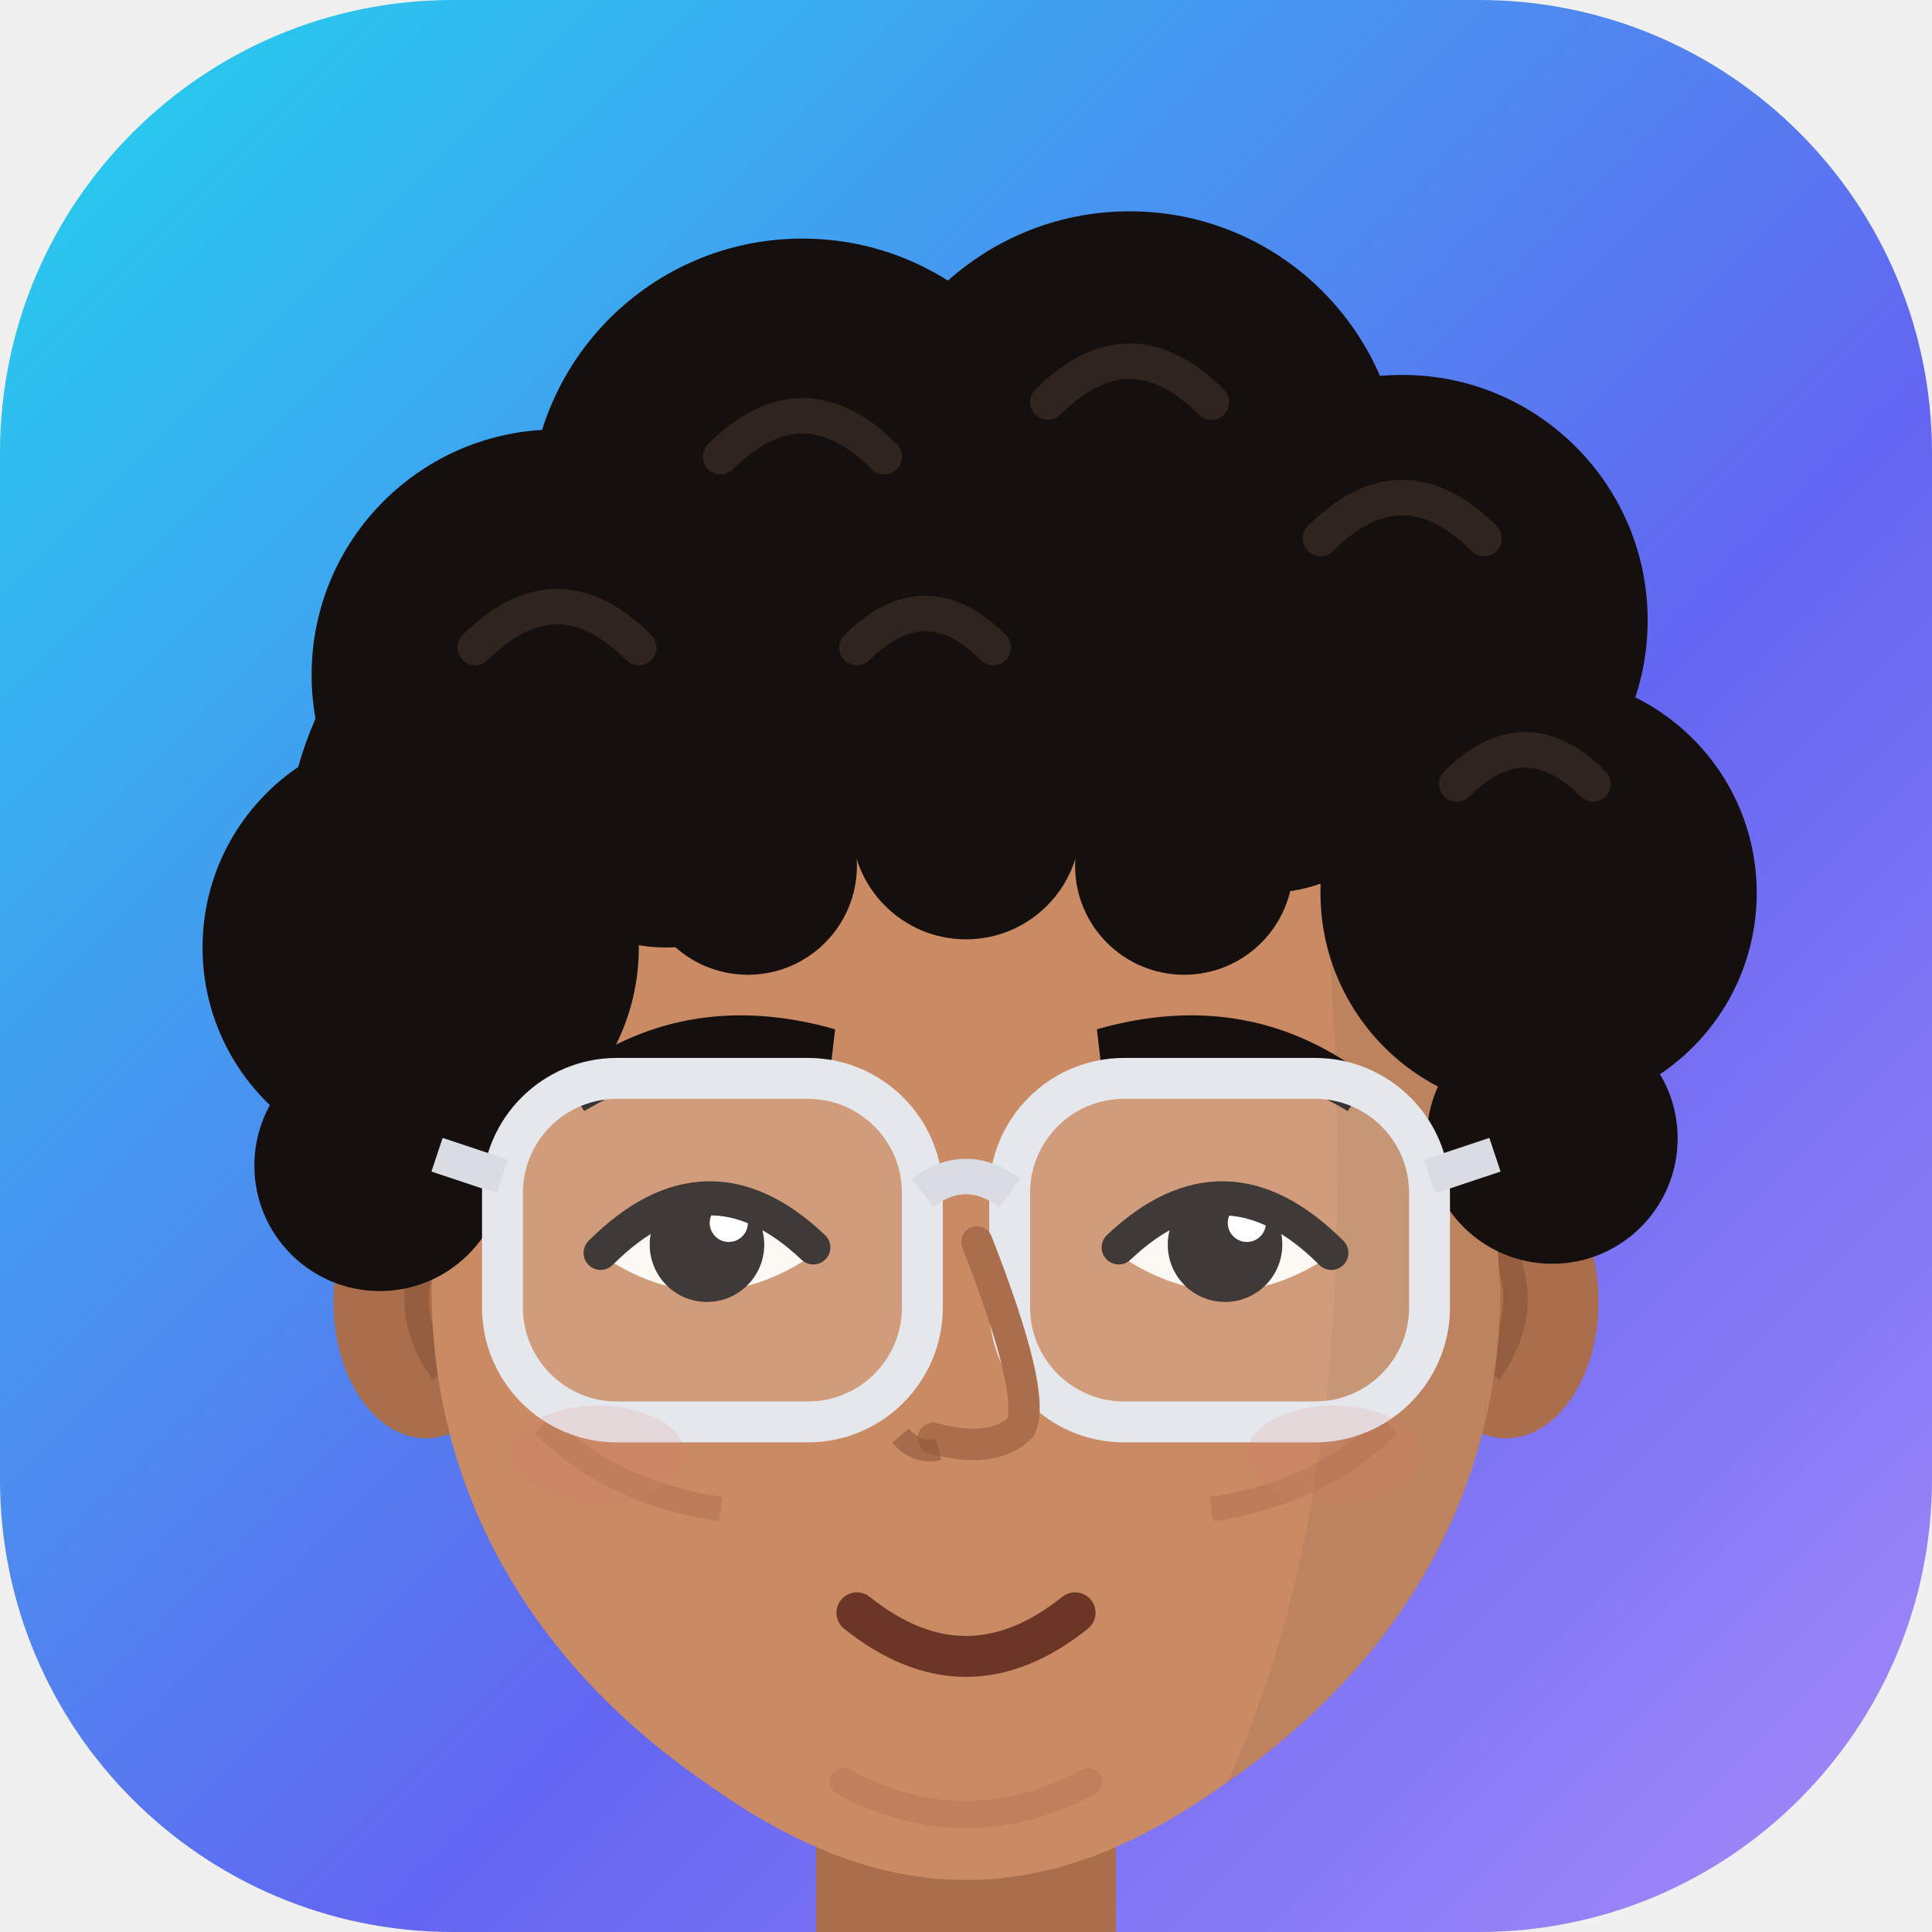
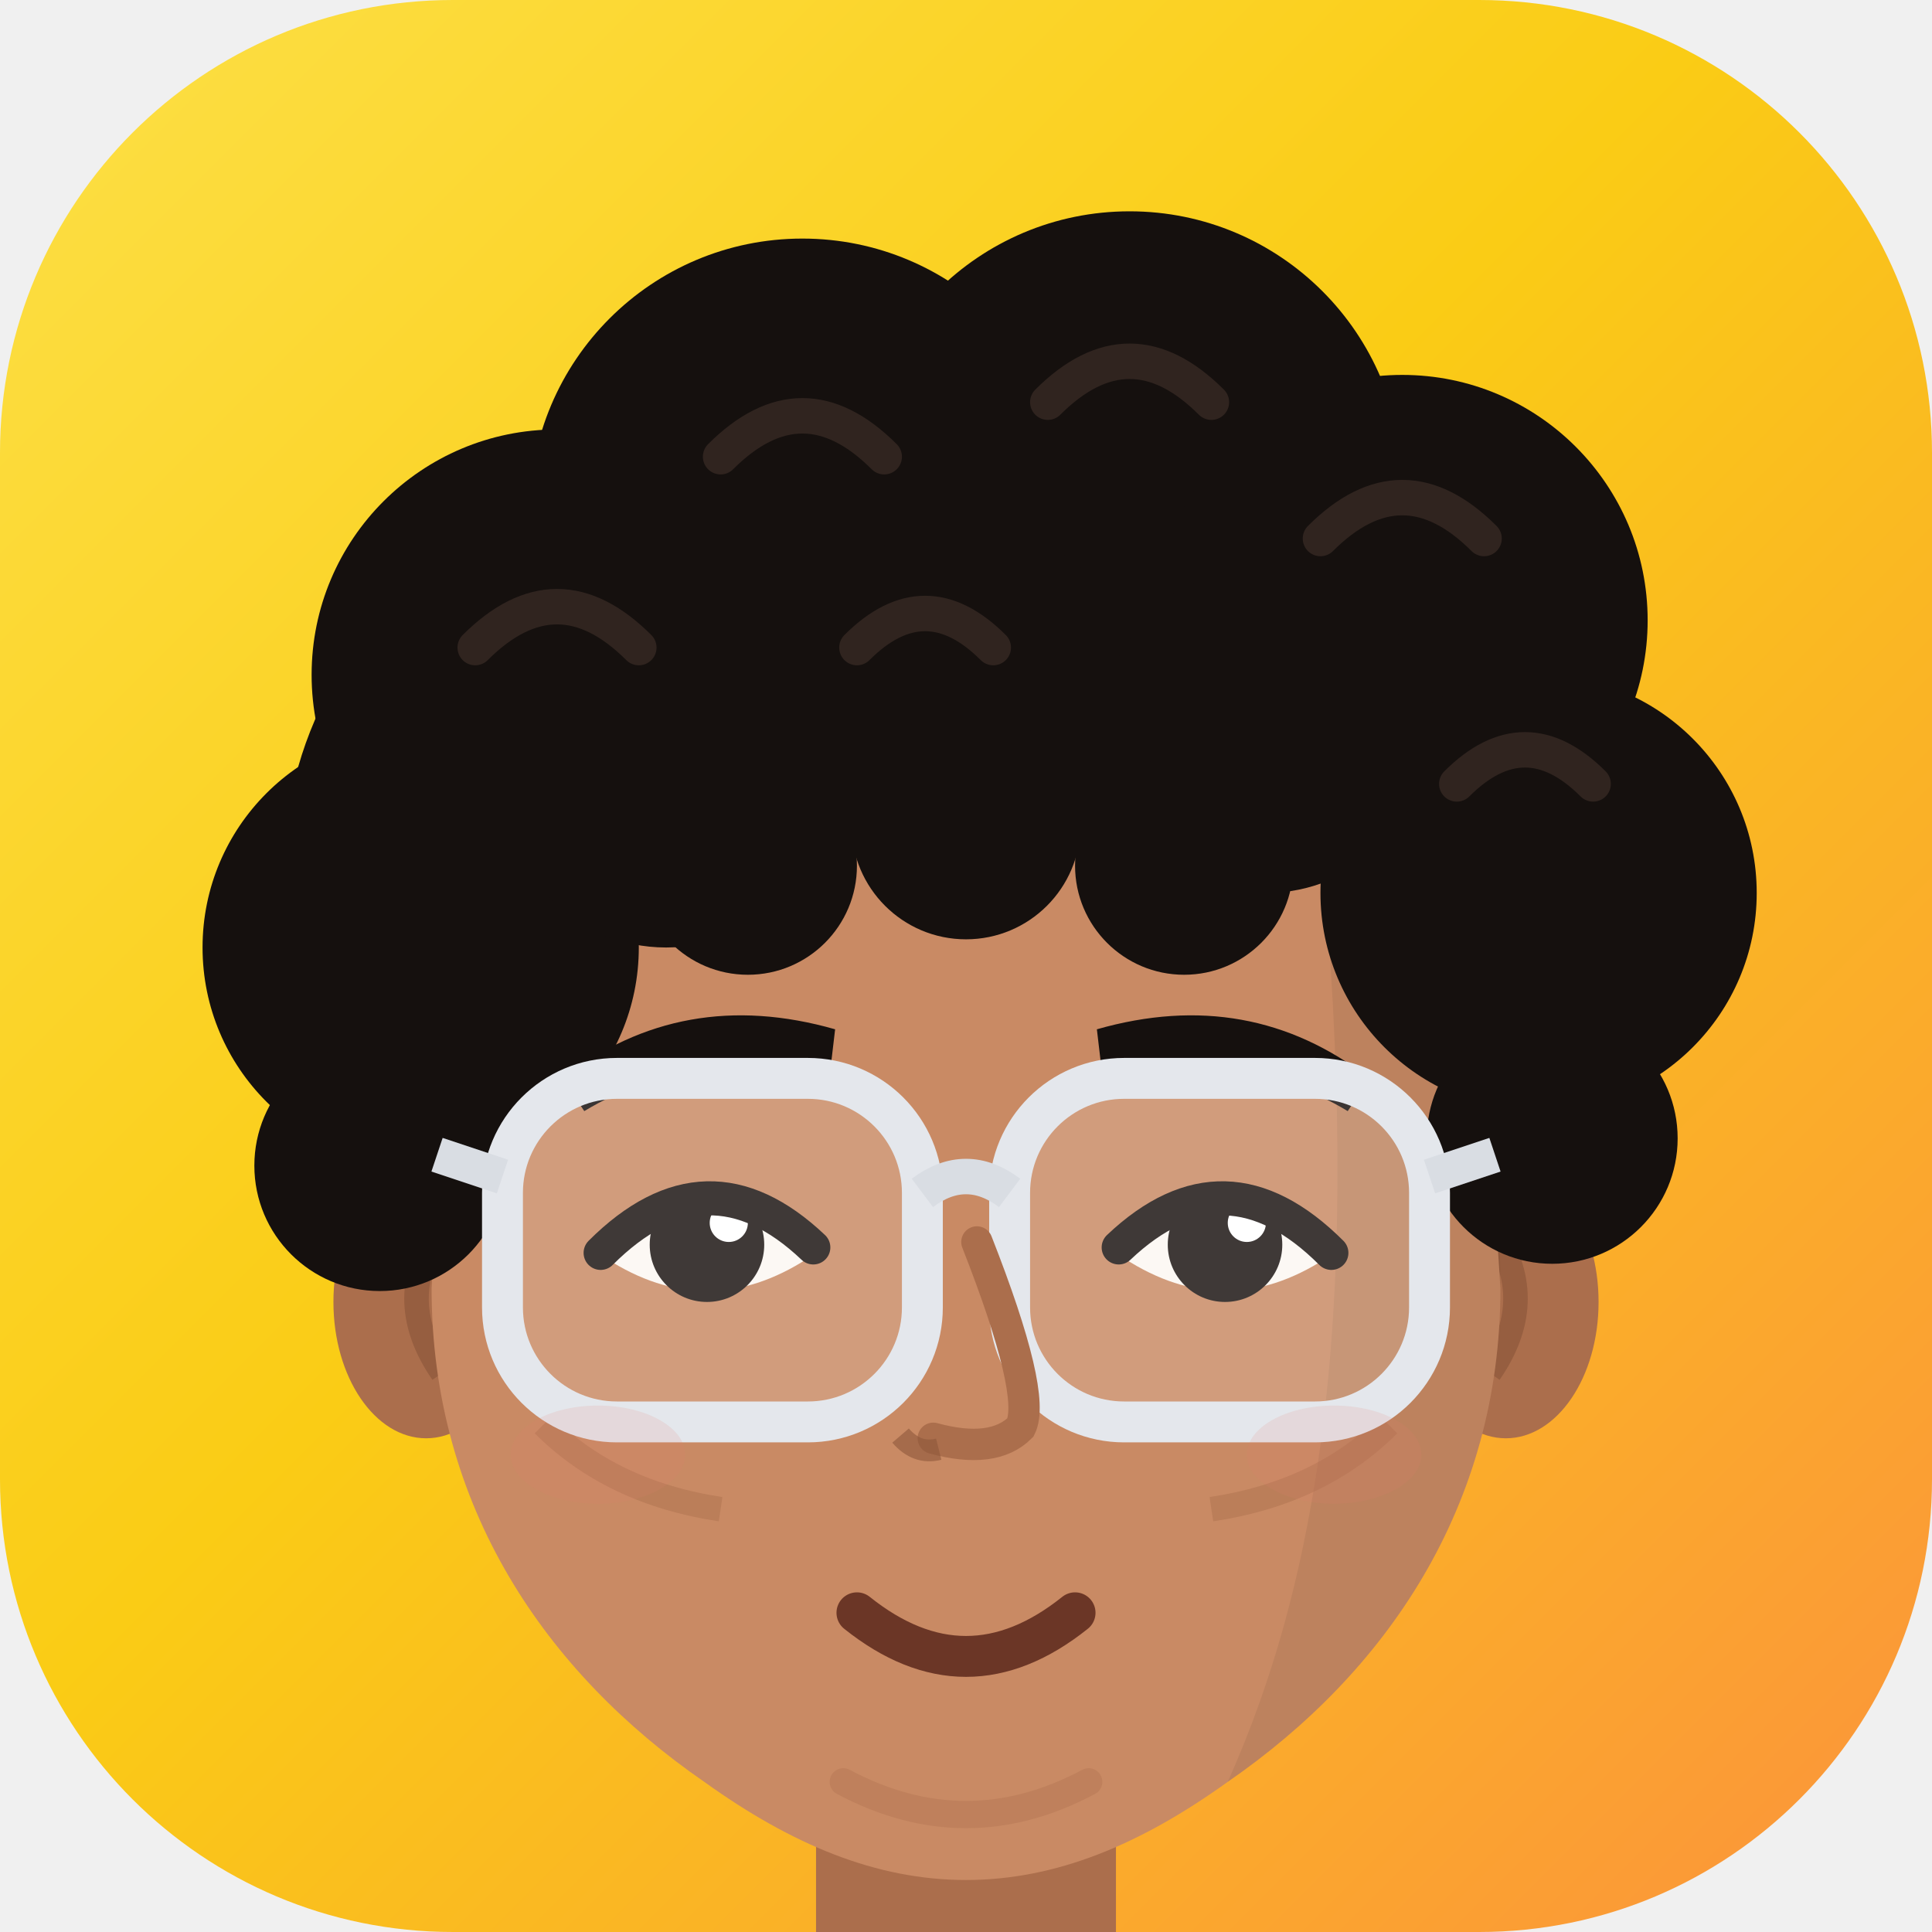
<svg xmlns="http://www.w3.org/2000/svg" viewBox="0 0 64 64">
  <defs>
    <linearGradient id="bg" x1="0" y1="0" x2="1" y2="1">
-       <stop offset="0" stop-color="#22d3ee" />
-       <stop offset=".6" stop-color="#6366f1" />
-       <stop offset="1" stop-color="#a78bfa" />
+       <stop offset="0" stop-color="#fde047" />
+       <stop offset=".45" stop-color="#facc15" />
+       <stop offset="1" stop-color="#fb923c" />
    </linearGradient>
    <clipPath id="tile">
      <rect width="64" height="64" rx="15" />
    </clipPath>
  </defs>
  <g clip-path="url(#tile)">
    <rect width="64" height="64" fill="url(#bg)" />
    <svg x="4" y="5" width="56" height="60" viewBox="29 8 62 66">
      <ellipse cx="60" cy="34" rx="25" ry="18" fill="#15100e" />
      <path d="M54.5 64 L65.5 64 L65.5 75 Q60 77 54.5 75 Z" fill="#ab6e4c" />
      <path d="M54.5 66 Q60 70.5 65.5 66 L65.5 69 Q60 72.5 54.5 69 Z" fill="#000" opacity=".12" />
      <ellipse cx="40.2" cy="50" rx="3.4" ry="5" fill="#ab6e4c" />
      <ellipse cx="79.8" cy="50" rx="3.4" ry="5" fill="#ab6e4c" />
      <path d="M40.6 47.5 Q39 50 40.8 52.6 M79.4 47.5 Q81 50 79.2 52.6" stroke="#8d573a" stroke-width=".9" fill="none" opacity=".7" />
      <path d="M41 40 C41 30.5 49 25.5 60 25.5 C71 25.5 79 30.5 79 40 L79.6 49.5 C79.6 57.5 75.4 63.6 69.6 67.6 C66.4 69.9 63.3 71.2 60 71.2 C56.7 71.2 53.6 69.9 50.4 67.6 C44.6 63.6 40.4 57.5 40.4 49.5 Z" fill="#c98a64" />
      <path d="M73 33 C78 37 79.6 44 79.6 49.5 C79.6 57.5 75.4 63.6 69.6 67.6 C73 60 74.6 50 73 33 Z" fill="#000" opacity=".06" />
      <path d="M44.5 54.5 Q47 57 51 57.6" stroke="#ab6e4c" stroke-width=".9" fill="none" opacity=".45" />
      <path d="M75.5 54.5 Q73 57 69 57.6" stroke="#ab6e4c" stroke-width=".9" fill="none" opacity=".45" />
      <path d="M55.5 67.6 Q60 70 64.5 67.6" stroke="#ab6e4c" stroke-width="1" fill="none" opacity=".35" stroke-linecap="round" />
      <g fill="#15100e">
        <circle cx="40" cy="37" r="8" />
        <circle cx="45" cy="27" r="9" />
        <circle cx="54" cy="21" r="10" />
        <circle cx="66" cy="20" r="10" />
        <circle cx="76" cy="25" r="9" />
        <circle cx="81" cy="35" r="8" />
        <circle cx="49" cy="31" r="6" />
        <circle cx="60" cy="28" r="6.5" />
        <circle cx="71" cy="29" r="6" />
        <circle cx="52" cy="34" r="4" />
        <circle cx="60" cy="32.5" r="4.2" />
        <circle cx="68" cy="34" r="4" />
        <circle cx="38.5" cy="45" r="4.6" />
        <circle cx="81.5" cy="44" r="4.6" />
      </g>
      <g stroke="#30241f" stroke-width="1.3" stroke-linecap="round" fill="none">
        <path d="M42 26 q3 -3 6 0" />
        <path d="M51 19 q3 -3 6 0" />
        <path d="M63 17 q3 -3 6 0" />
        <path d="M73 22 q3 -3 6 0" />
        <path d="M56 26 q2.5 -2.5 5 0" />
        <path d="M78 31 q2.5 -2.5 5 0" />
      </g>
      <g fill="#15100e">
        <path d="M45.2 41.8 Q49.6 38.4 55.2 40 L55 41.7 Q50 40.6 46 43 Z" />
        <path d="M74.8 41.8 Q70.4 38.4 64.8 40 L65 41.7 Q70 40.6 74 43 Z" />
      </g>
      <path d="M46.8 48.4 Q50.5 44.6 54.2 48.4 Q50.5 50.8 46.8 48.4 Z" fill="#fbf7f2" />
      <path d="M65.8 48.4 Q69.5 44.6 73.2 48.4 Q69.5 50.8 65.8 48.4 Z" fill="#fbf7f2" />
      <g fill="#1b1412">
        <circle cx="50.5" cy="47.9" r="2.1" />
        <circle cx="69.5" cy="47.9" r="2.1" />
        <circle cx="51.3" cy="47.1" r=".7" fill="#fff" />
        <circle cx="70.3" cy="47.1" r=".7" fill="#fff" />
      </g>
      <g stroke="#1b1412" stroke-width="1.25" stroke-linecap="round" fill="none">
        <path d="M46.6 48.2 Q50.5 44.3 54.4 48" />
        <path d="M65.6 48 Q69.5 44.3 73.4 48.2" />
      </g>
      <rect x="43" y="41.8" width="15.4" height="12.6" rx="4.2" fill="rgba(255,255,255,0.16)" stroke="#e4e7ec" stroke-width="1.5" />
      <rect x="61.6" y="41.8" width="15.4" height="12.6" rx="4.2" fill="rgba(255,255,255,0.16)" stroke="#e4e7ec" stroke-width="1.5" />
      <path d="M58.4 46 Q60 44.8 61.6 46" stroke="#d9dde3" stroke-width="1.3" fill="none" />
      <path d="M43 45.4 L40.6 44.6 M77 45.4 L79.4 44.6" stroke="#d9dde3" stroke-width="1.3" />
      <path d="M60.4 47.8 Q62.6 53.4 62 54.6 Q61 55.6 58.8 55" stroke="#ab6e4c" stroke-width="1.15" fill="none" stroke-linecap="round" />
      <path d="M57.6 54.9 Q58.2 55.6 59 55.4" stroke="#8d573a" stroke-width=".8" fill="none" opacity=".6" />
      <g fill="#e07a6a" opacity=".14">
        <ellipse cx="46.5" cy="55.6" rx="3.2" ry="1.8" />
        <ellipse cx="73.5" cy="55.6" rx="3.2" ry="1.8" />
      </g>
      <path d="M56 61.4 Q60 64.6 64 61.4" stroke="#6b3626" stroke-width="1.5" fill="none" stroke-linecap="round" />
    </svg>
  </g>
</svg>
